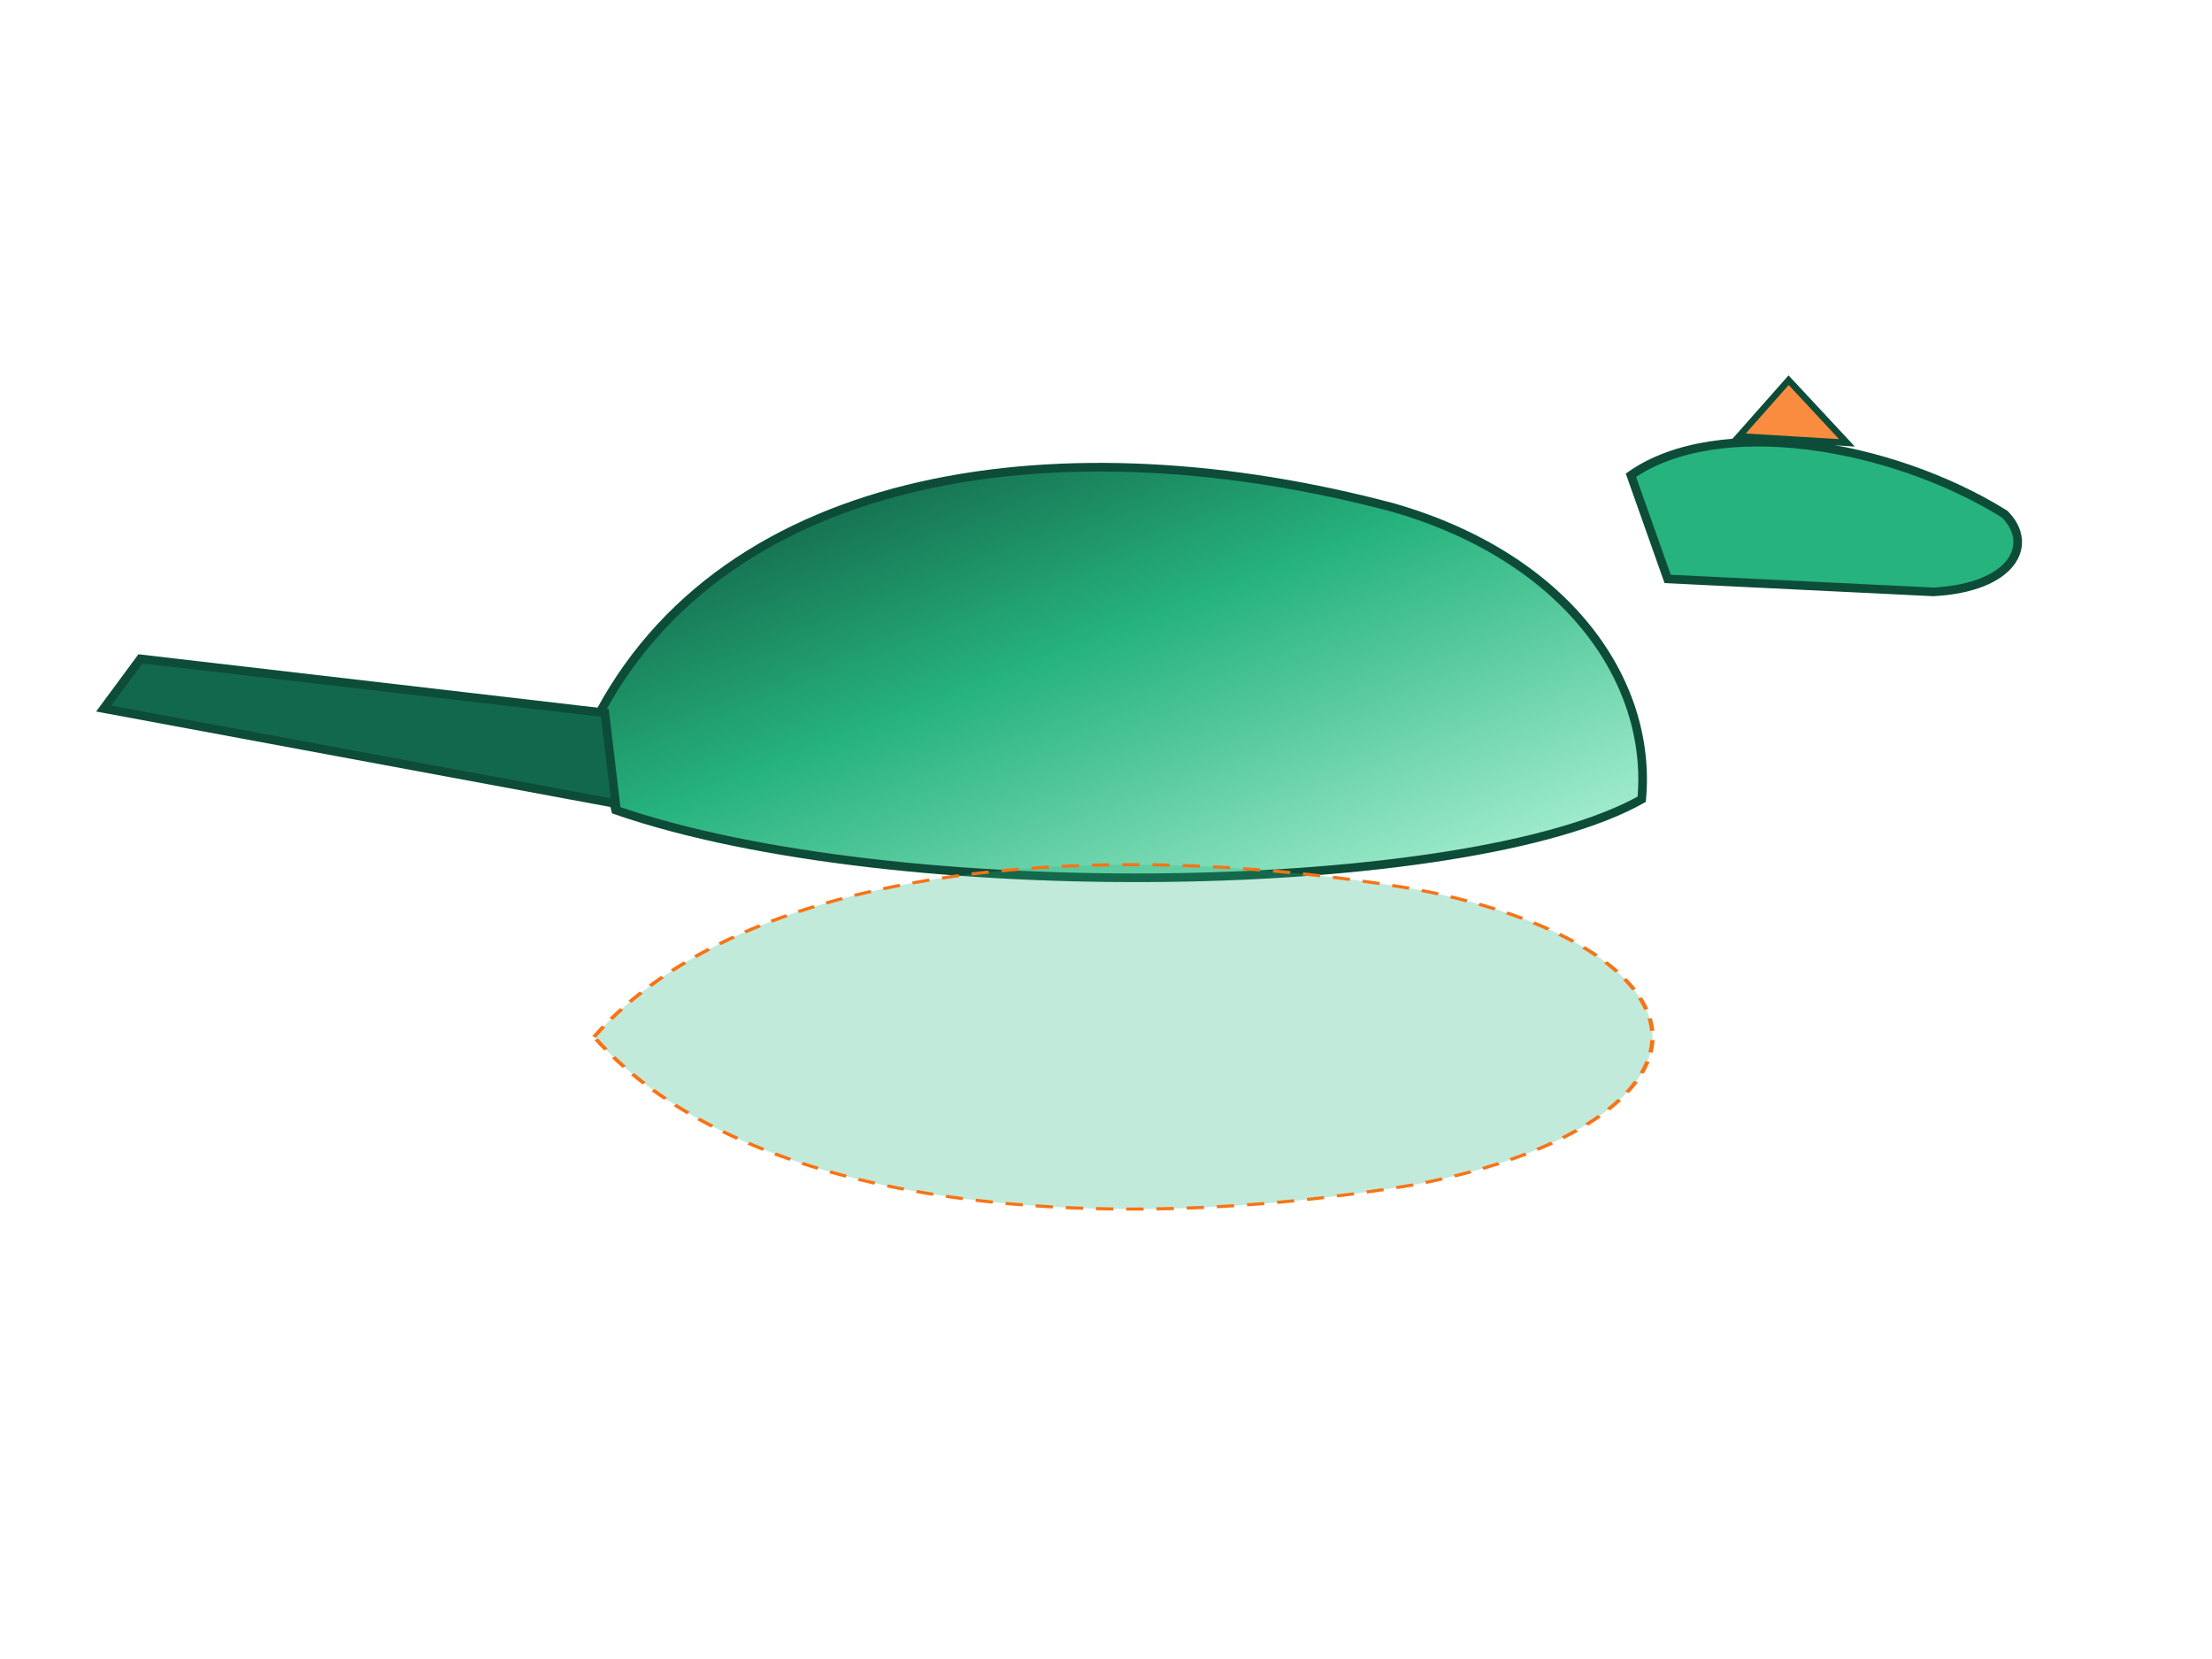
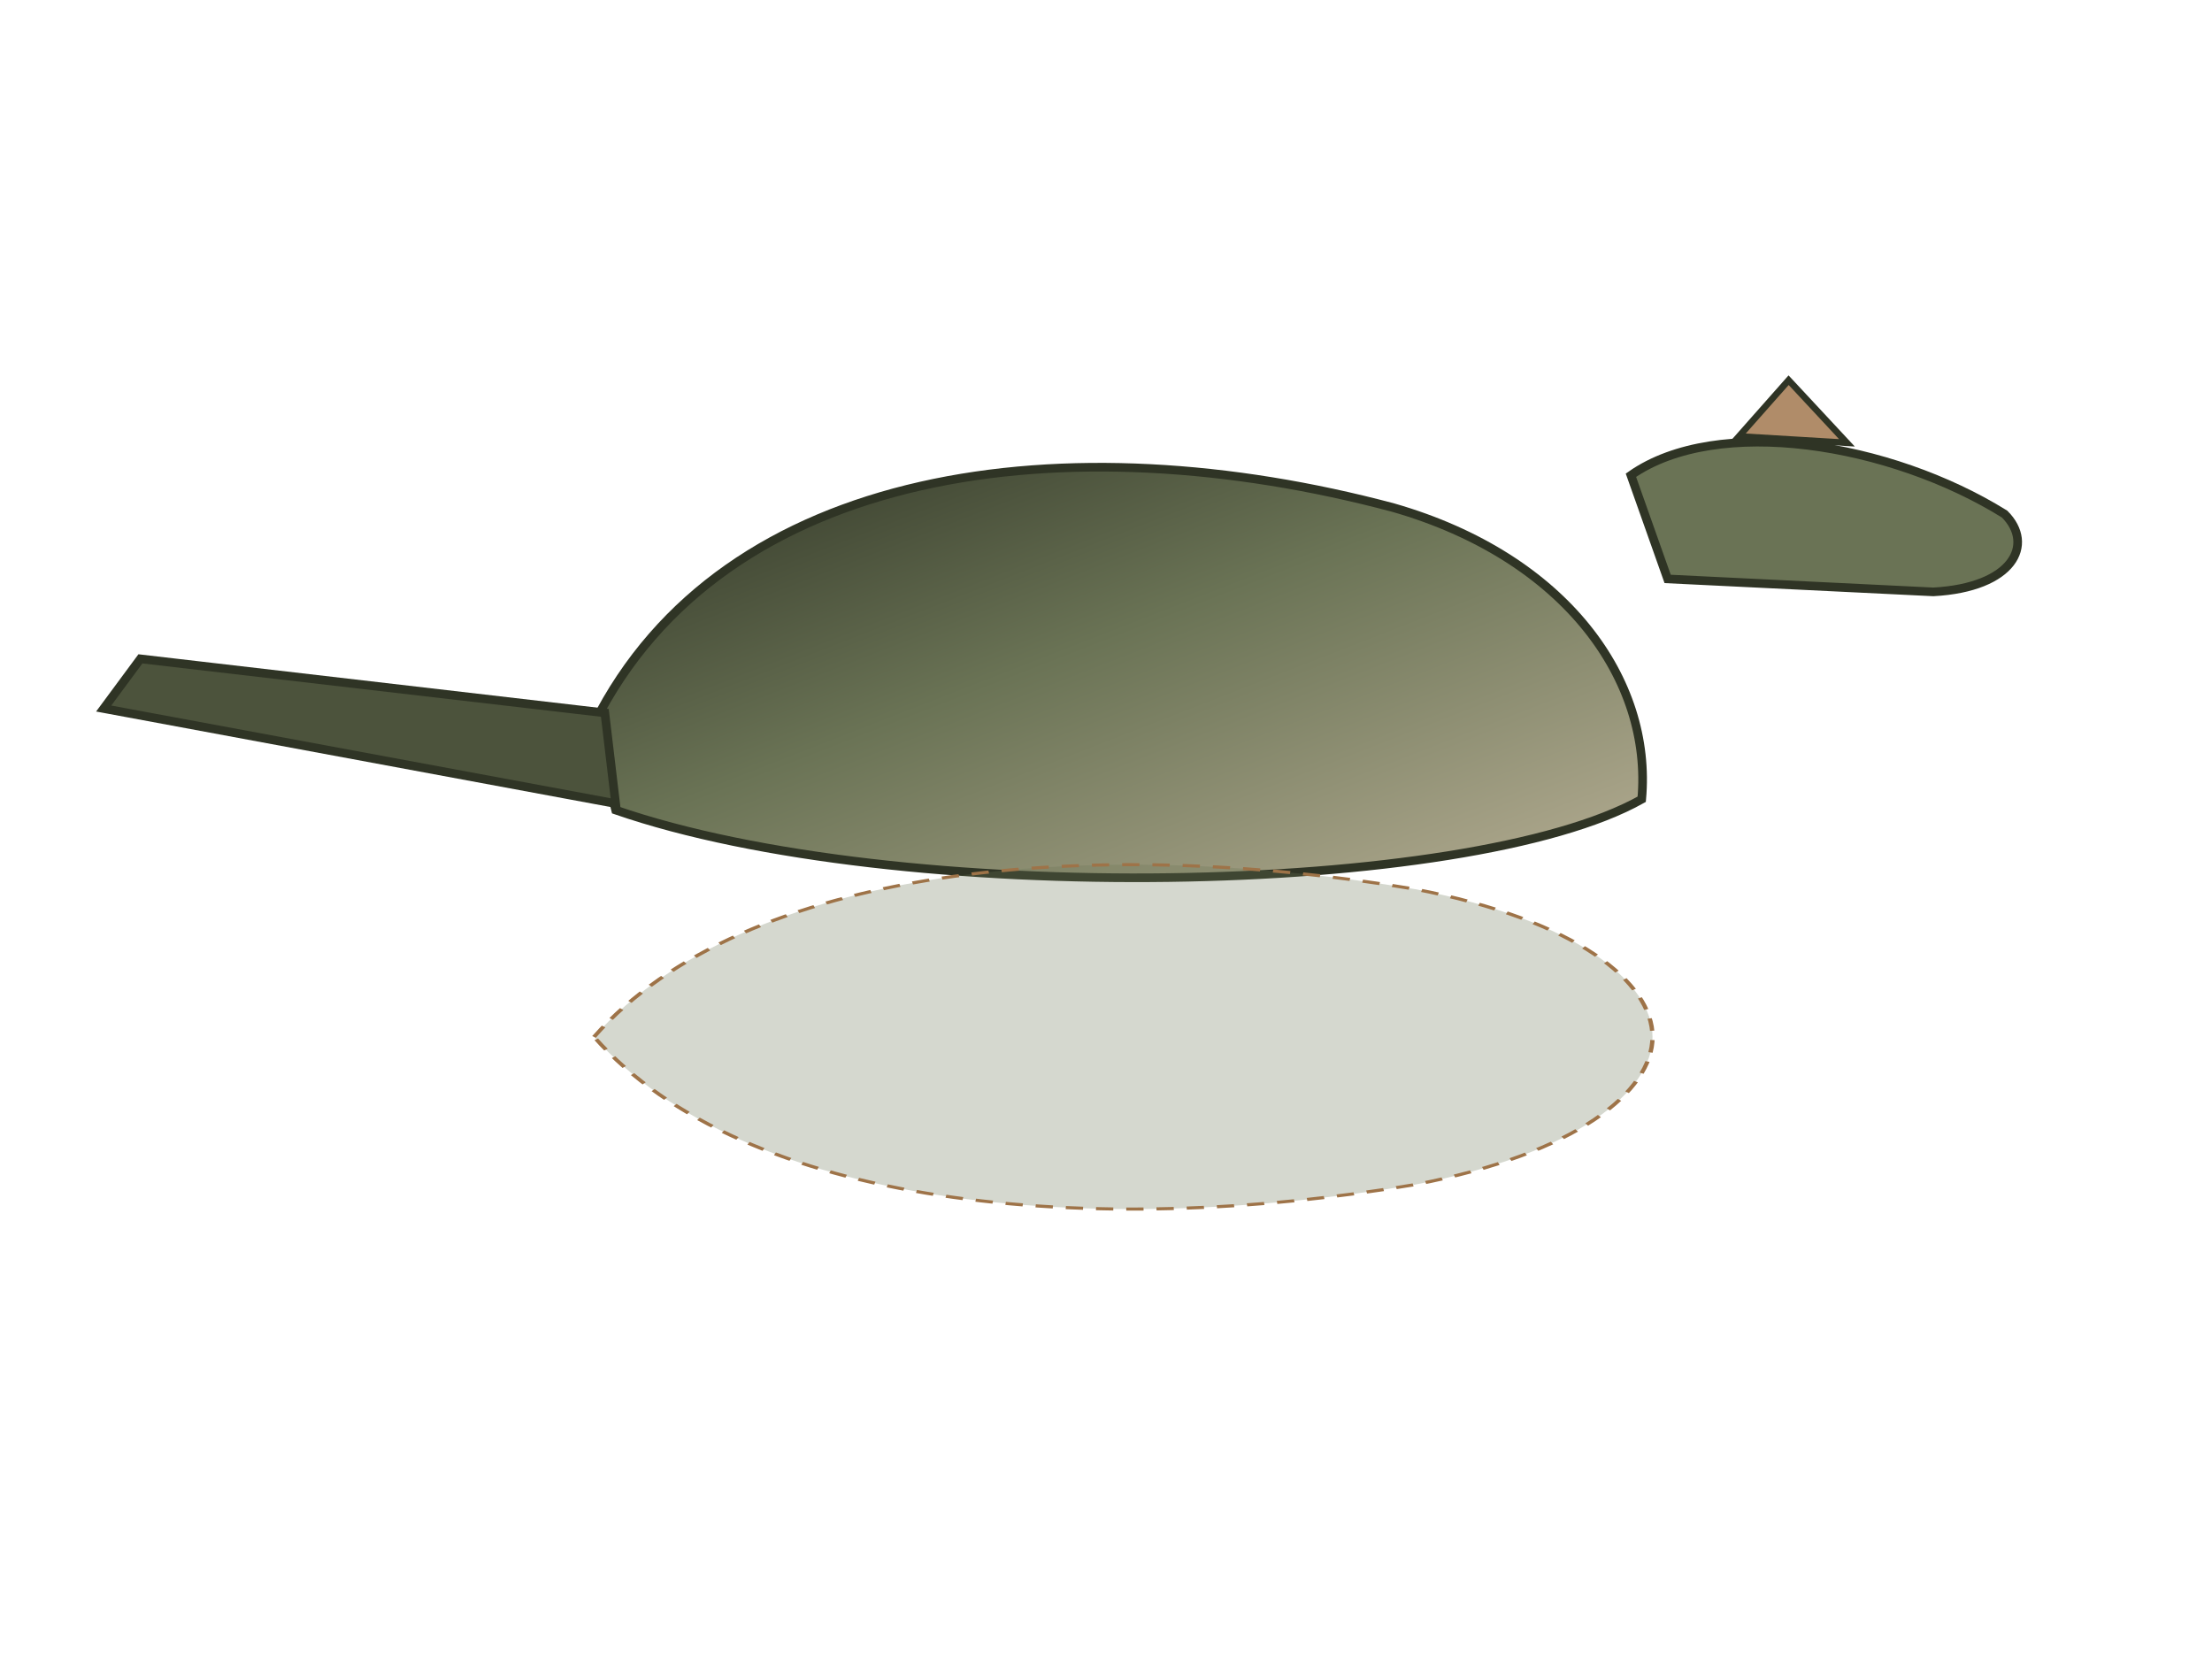
<svg xmlns="http://www.w3.org/2000/svg" viewBox="0 0 1024 768" width="1024" height="768">
  <defs>
    <linearGradient id="bodyGrad_maiasaura" x1="0%" y1="0%" x2="100%" y2="100%">
-       <stop offset="0%" stop-color="#0d4c38" />
-       <stop offset="45%" stop-color="#26b37d" />
-       <stop offset="100%" stop-color="#b8f7dc" />
+       <stop offset="0%" stop-color="#2f3425" />
+       <stop offset="45%" stop-color="#6a7355" />
+       <stop offset="100%" stop-color="#b5ad93" />
    </linearGradient>
    <linearGradient id="accentGrad_maiasaura" x1="0%" y1="0%" x2="0%" y2="100%">
-       <stop offset="0%" stop-color="#f97316" />
-       <stop offset="100%" stop-color="#12684d" />
+       <stop offset="0%" stop-color="#9e7348" />
+       <stop offset="100%" stop-color="#4c533c" />
    </linearGradient>
  </defs>
  <g id="layer-body-side">
-     <path d="M 275,335 C 335,215 495,195 645,235 C 725,258 765,315 760,370 C 680,415 415,420 285,375 Z" fill="url(#bodyGrad_maiasaura)" stroke="#0d4c38" stroke-width="4" />
+     <path d="M 275,335 C 335,215 495,195 645,235 C 725,258 765,315 760,370 C 680,415 415,420 285,375 Z" fill="url(#bodyGrad_maiasaura)" stroke="#2f3425" stroke-width="4" />
  </g>
  <g id="layer-head-profile">
-     <path d="M 755,220 C 795,192 875,205 928,238 C 942,252 932,272 895,274 L 772,268 Z" fill="#26b37d" stroke="#0d4c38" stroke-width="4" />
+     <path d="M 755,220 C 795,192 875,205 928,238 C 942,252 932,272 895,274 L 772,268 Z" fill="#6a7355" stroke="#2f3425" stroke-width="4" />
  </g>
  <g id="layer-tail-profile">
-     <path d="M 280,330 L 65,305 L 48,328 L 285,372 Z" fill="#12684d" stroke="#0d4c38" stroke-width="4" />
+     <path d="M 280,330 L 65,305 L 48,328 L 285,372 Z" fill="#4c533c" stroke="#2f3425" stroke-width="4" />
  </g>
  <g id="layer-appendages">
-     <path d="M 805,202 L 828,176 L 855,205 Z" fill="#f97316" fill-opacity="0.82" stroke="#0d4c38" stroke-width="3" />
+     <path d="M 805,202 L 828,176 L 855,205 Z" fill="#9e7348" fill-opacity="0.82" stroke="#2f3425" stroke-width="3" />
  </g>
  <g id="layer-body-top" transform="translate(0, 120) scale(1, 0.72)">
-     <path d="M 275,500 C 345,390 505,370 655,405 C 730,425 765,465 765,500 C 765,535 730,575 655,595 C 505,630 345,610 275,500 Z" fill="#26b37d" fill-opacity="0.28" stroke="#f97316" stroke-width="2" stroke-dasharray="8 6" />
+     <path d="M 275,500 C 345,390 505,370 655,405 C 730,425 765,465 765,500 C 765,535 730,575 655,595 C 505,630 345,610 275,500 Z" fill="#6a7355" fill-opacity="0.28" stroke="#9e7348" stroke-width="2" stroke-dasharray="8 6" />
  </g>
</svg>
